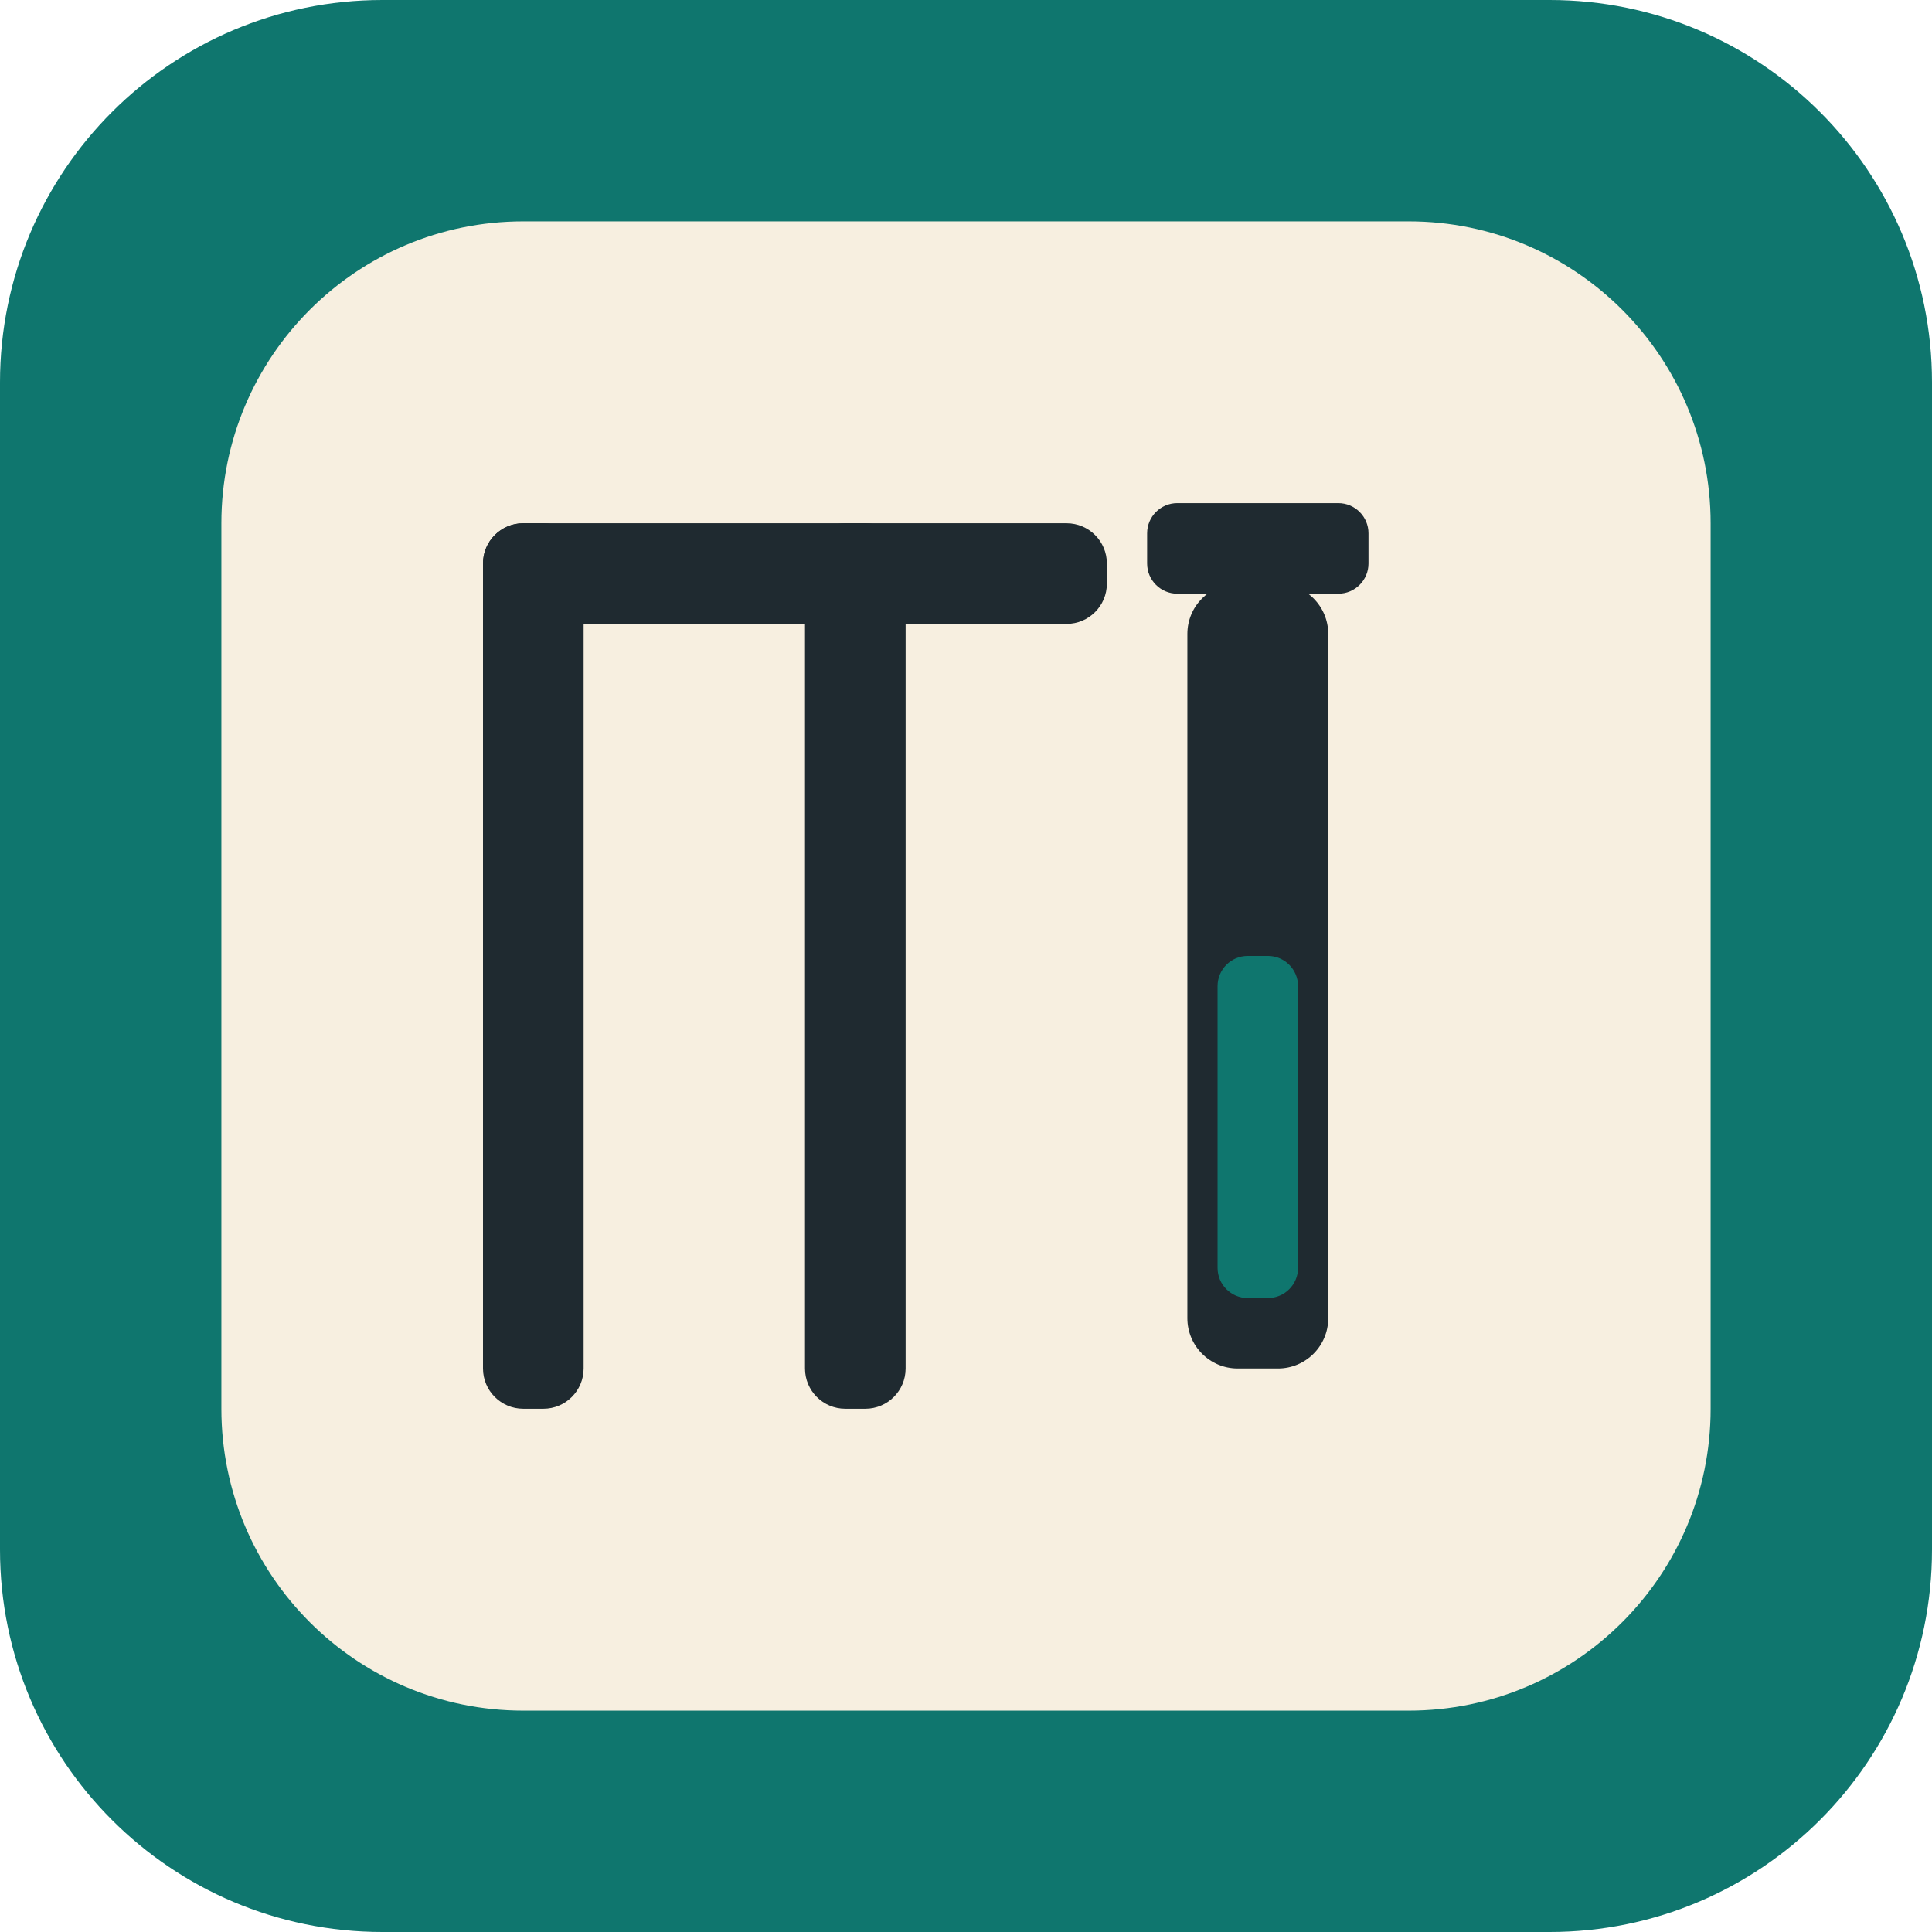
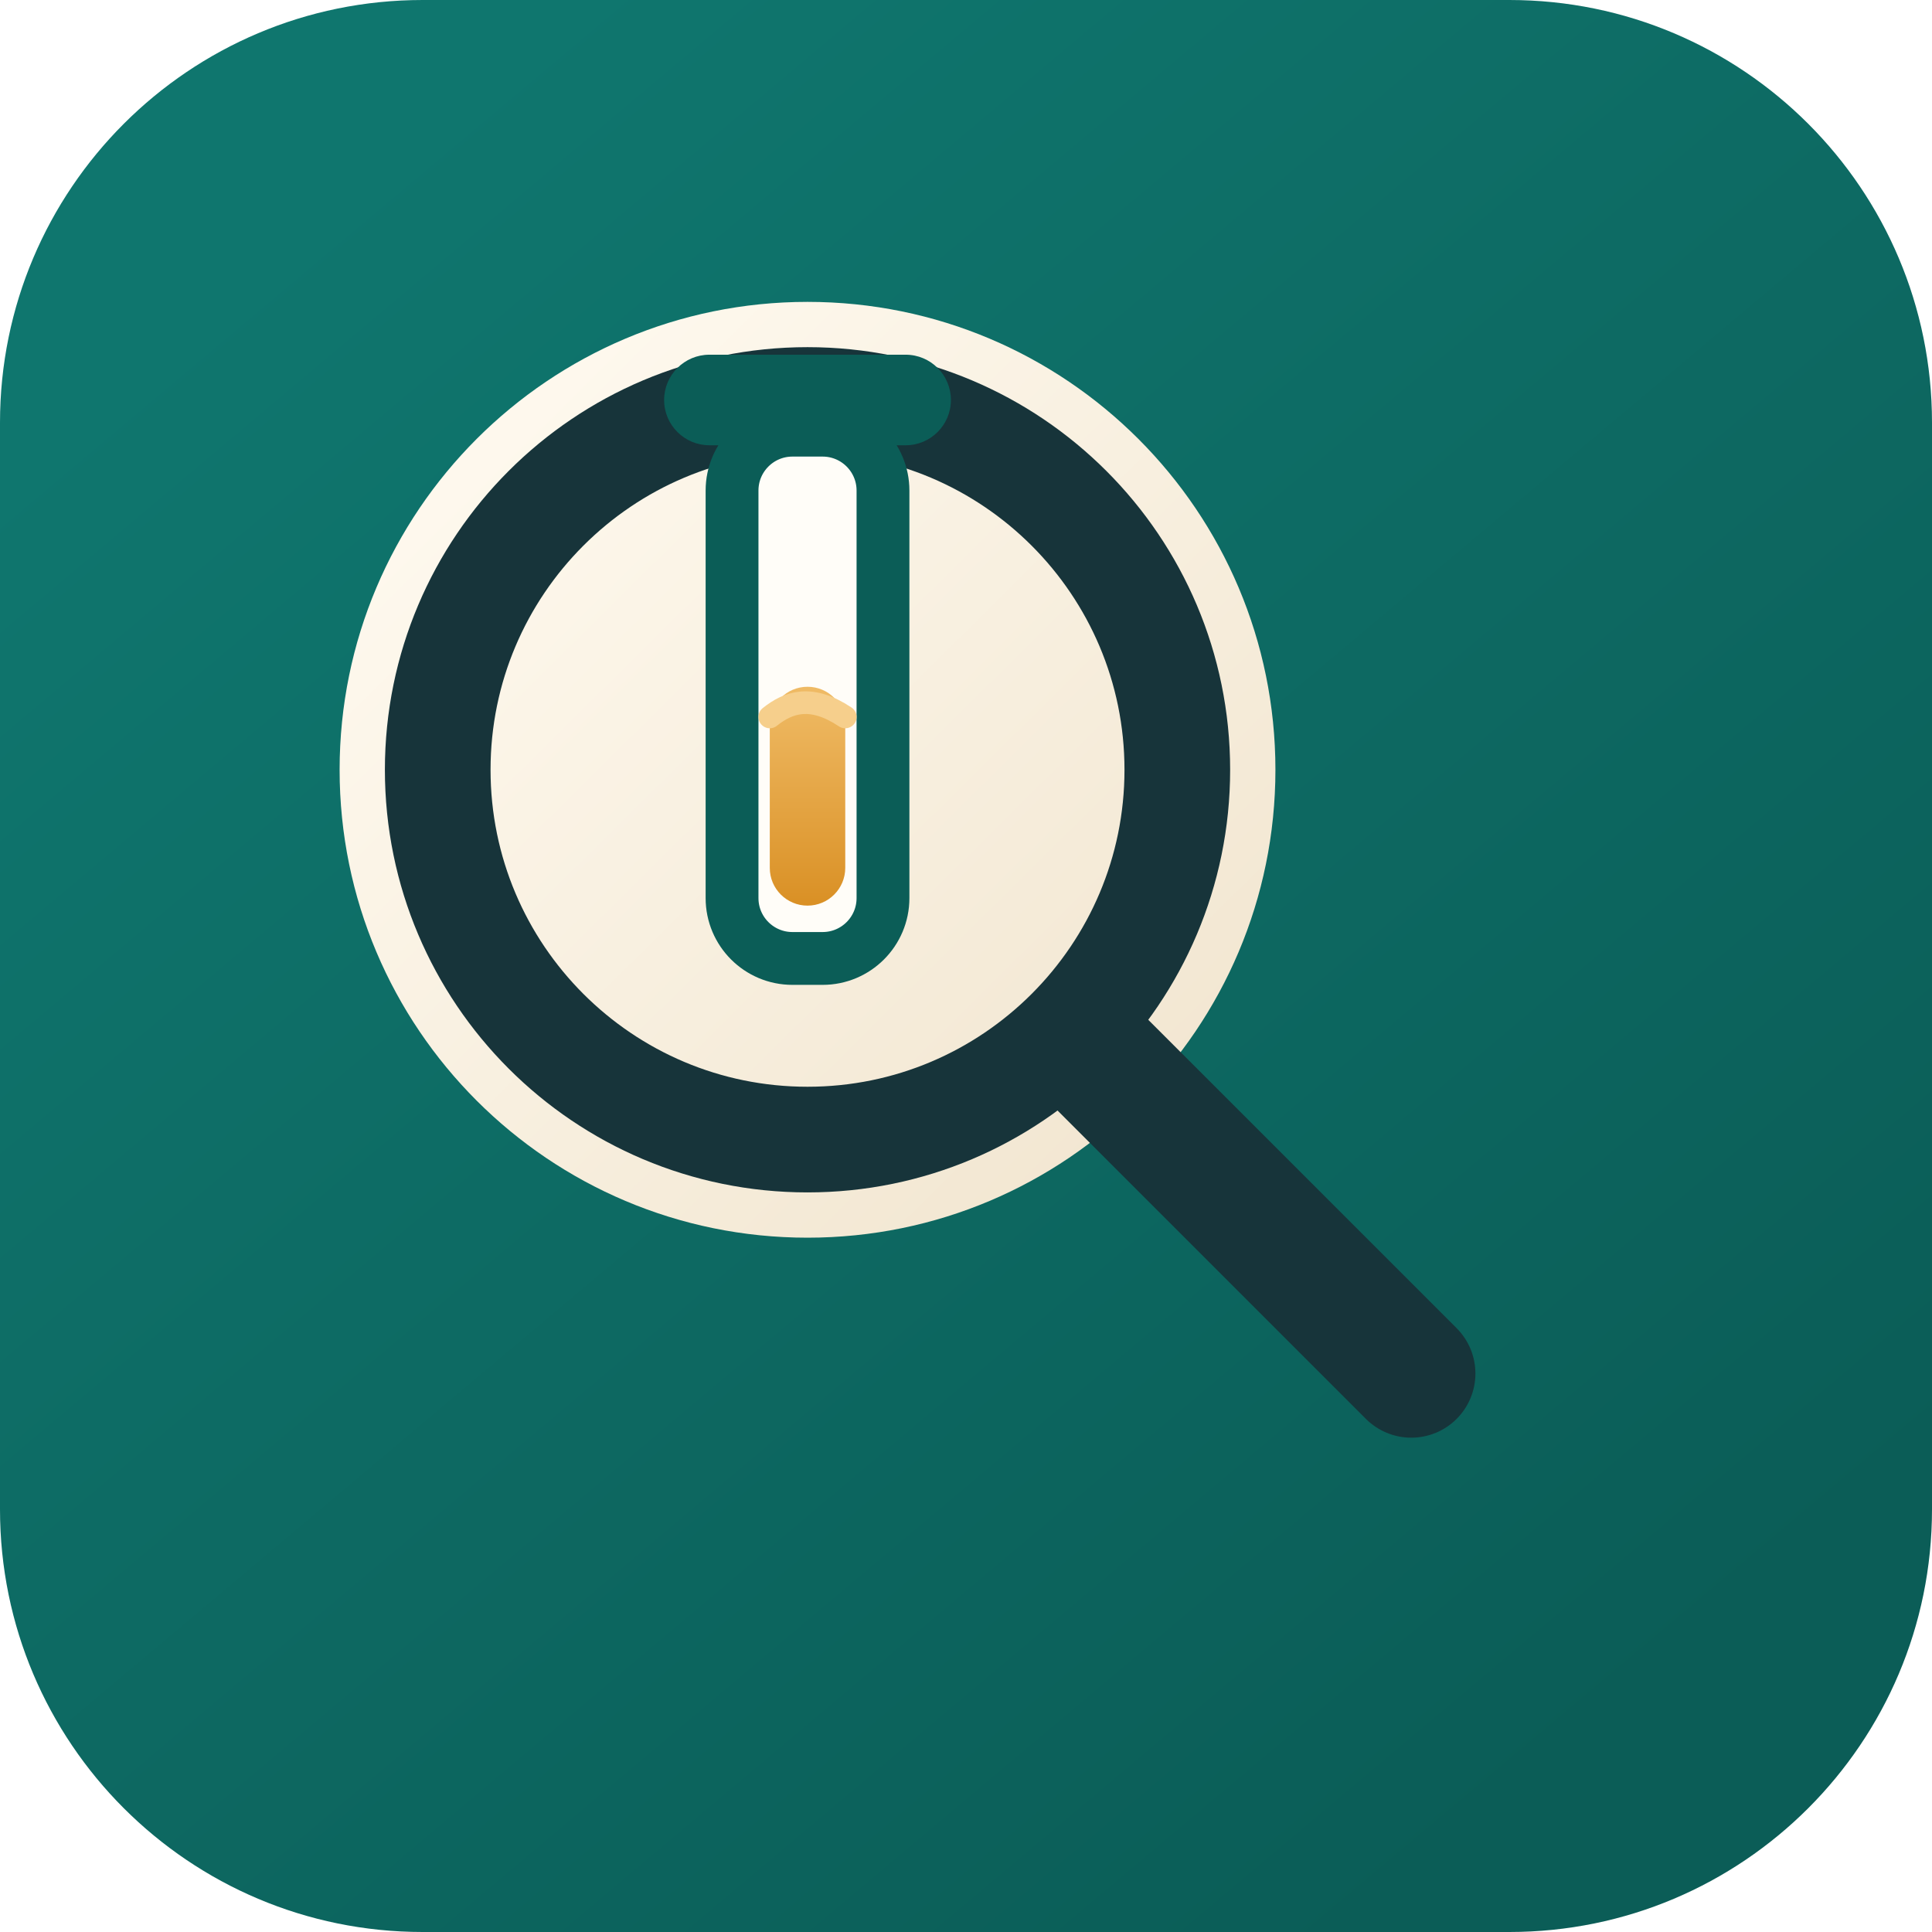
- <svg xmlns="http://www.w3.org/2000/svg" viewBox="0 0 192 192">
-   <rect width="192" height="192" rx="38" fill="#0f766e" />
-   <rect x="22" y="22" width="148" height="148" rx="30" fill="#f7efe0" />
-   <g fill="#1f2a30">
-     <rect x="48" y="52" width="10" height="88" rx="4" />
-     <rect x="48" y="52" width="62" height="10" rx="4" />
-     <rect x="80" y="52" width="10" height="88" rx="4" />
-     <rect x="118" y="58" width="14" height="78" rx="5" />
-     <rect x="114" y="50" width="22" height="9" rx="3" />
-   </g>
-   <rect x="121" y="95" width="8" height="34" rx="3" fill="#0f766e" />
+ <svg xmlns="http://www.w3.org/2000/svg" viewBox="0 0 512 512">
+   <defs>
+     <linearGradient id="fmt-bg" x1="86" y1="54" x2="426" y2="458" gradientUnits="userSpaceOnUse">
+       <stop offset="0" stop-color="#0f766e" />
+       <stop offset="1" stop-color="#0b5d57" />
+     </linearGradient>
+     <linearGradient id="fmt-lens" x1="116" y1="96" x2="326" y2="308" gradientUnits="userSpaceOnUse">
+       <stop offset="0" stop-color="#fffaf0" />
+       <stop offset="1" stop-color="#f1e5cf" />
+     </linearGradient>
+     <linearGradient id="fmt-sample" x1="214" y1="184" x2="214" y2="244" gradientUnits="userSpaceOnUse">
+       <stop offset="0" stop-color="#efba64" />
+       <stop offset="1" stop-color="#d88d20" />
+     </linearGradient>
+   </defs>
+   <rect width="512" height="512" rx="112" fill="url(#fmt-bg)" />
+   <circle cx="214" cy="204" r="124" fill="url(#fmt-lens)" />
+   <circle cx="214" cy="204" r="98" fill="none" stroke="#17343a" stroke-width="28" />
+   <path d="M292 282l82 82" fill="none" stroke="#17343a" stroke-linecap="round" stroke-width="34" />
+   <rect x="194" y="114" width="40" height="140" rx="16" fill="#fffdf8" stroke="#0b5d57" stroke-width="14" />
+   <rect x="176" y="94" width="76" height="24" rx="12" fill="#0b5d57" />
+   <rect x="204" y="182" width="20" height="58" rx="10" fill="url(#fmt-sample)" />
+   <path d="M204 190c5-4 11-6 20 0" fill="none" stroke="#f6cf8c" stroke-linecap="round" stroke-width="6" />
</svg>
